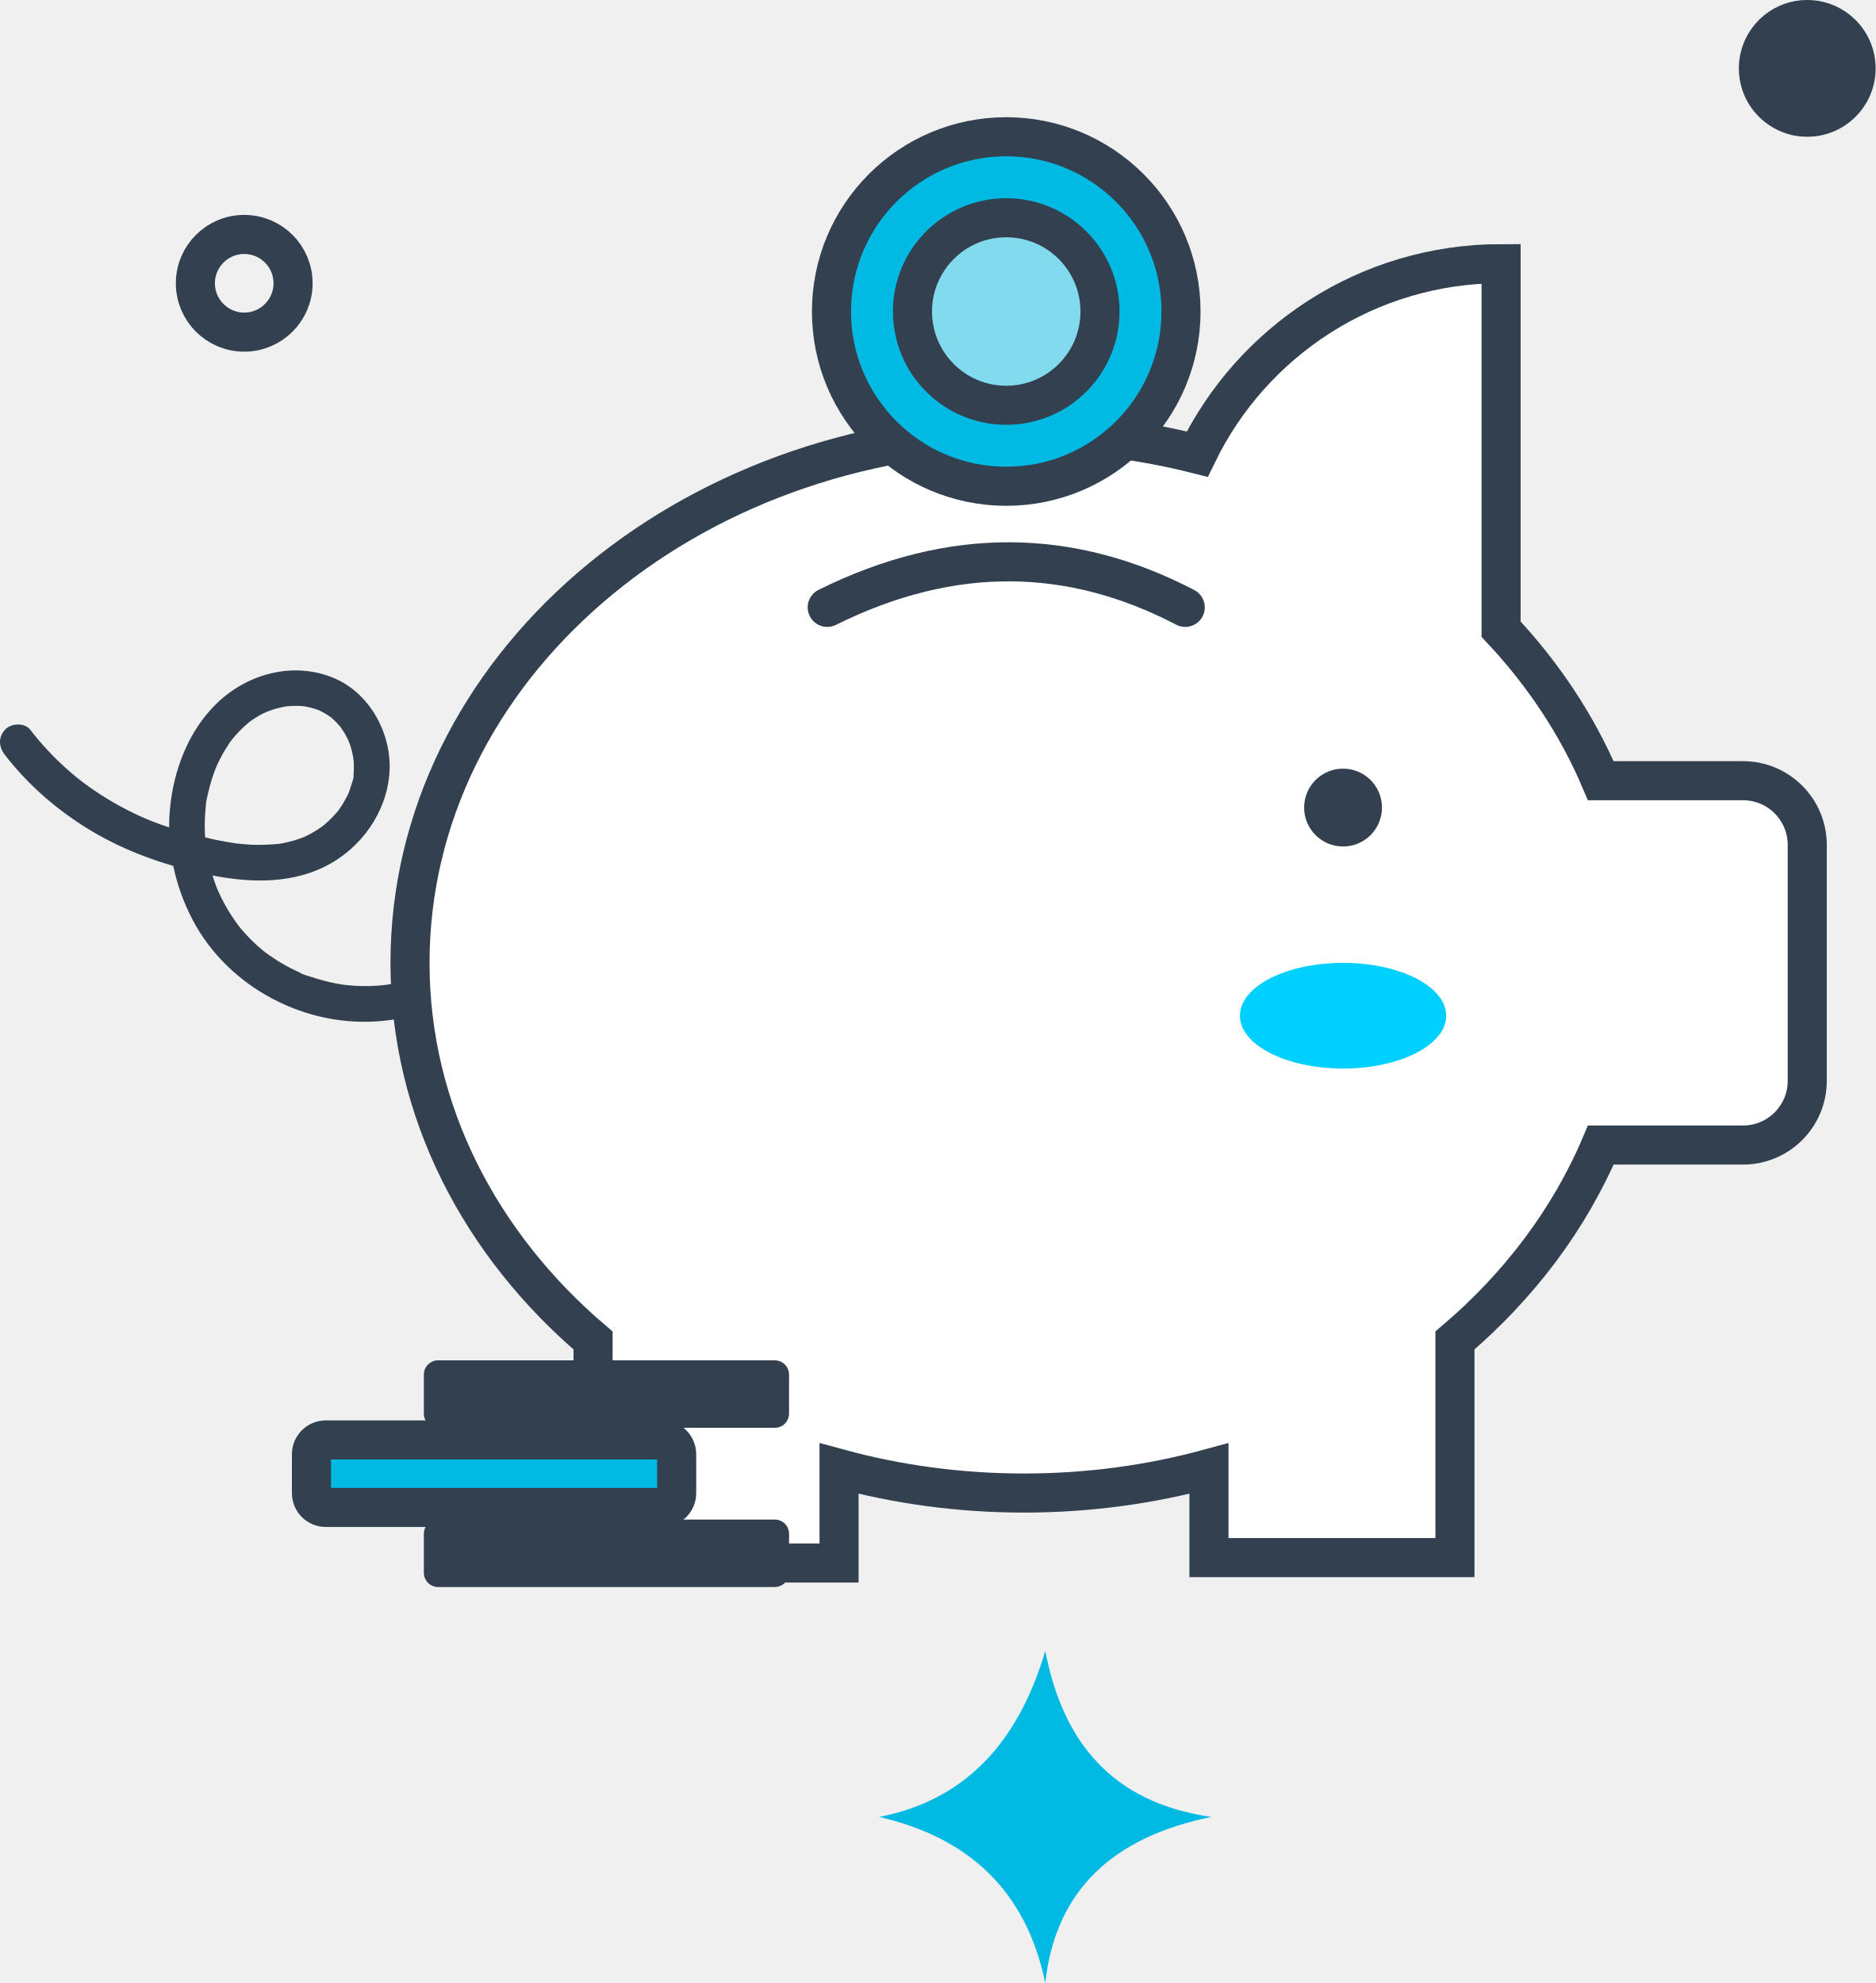
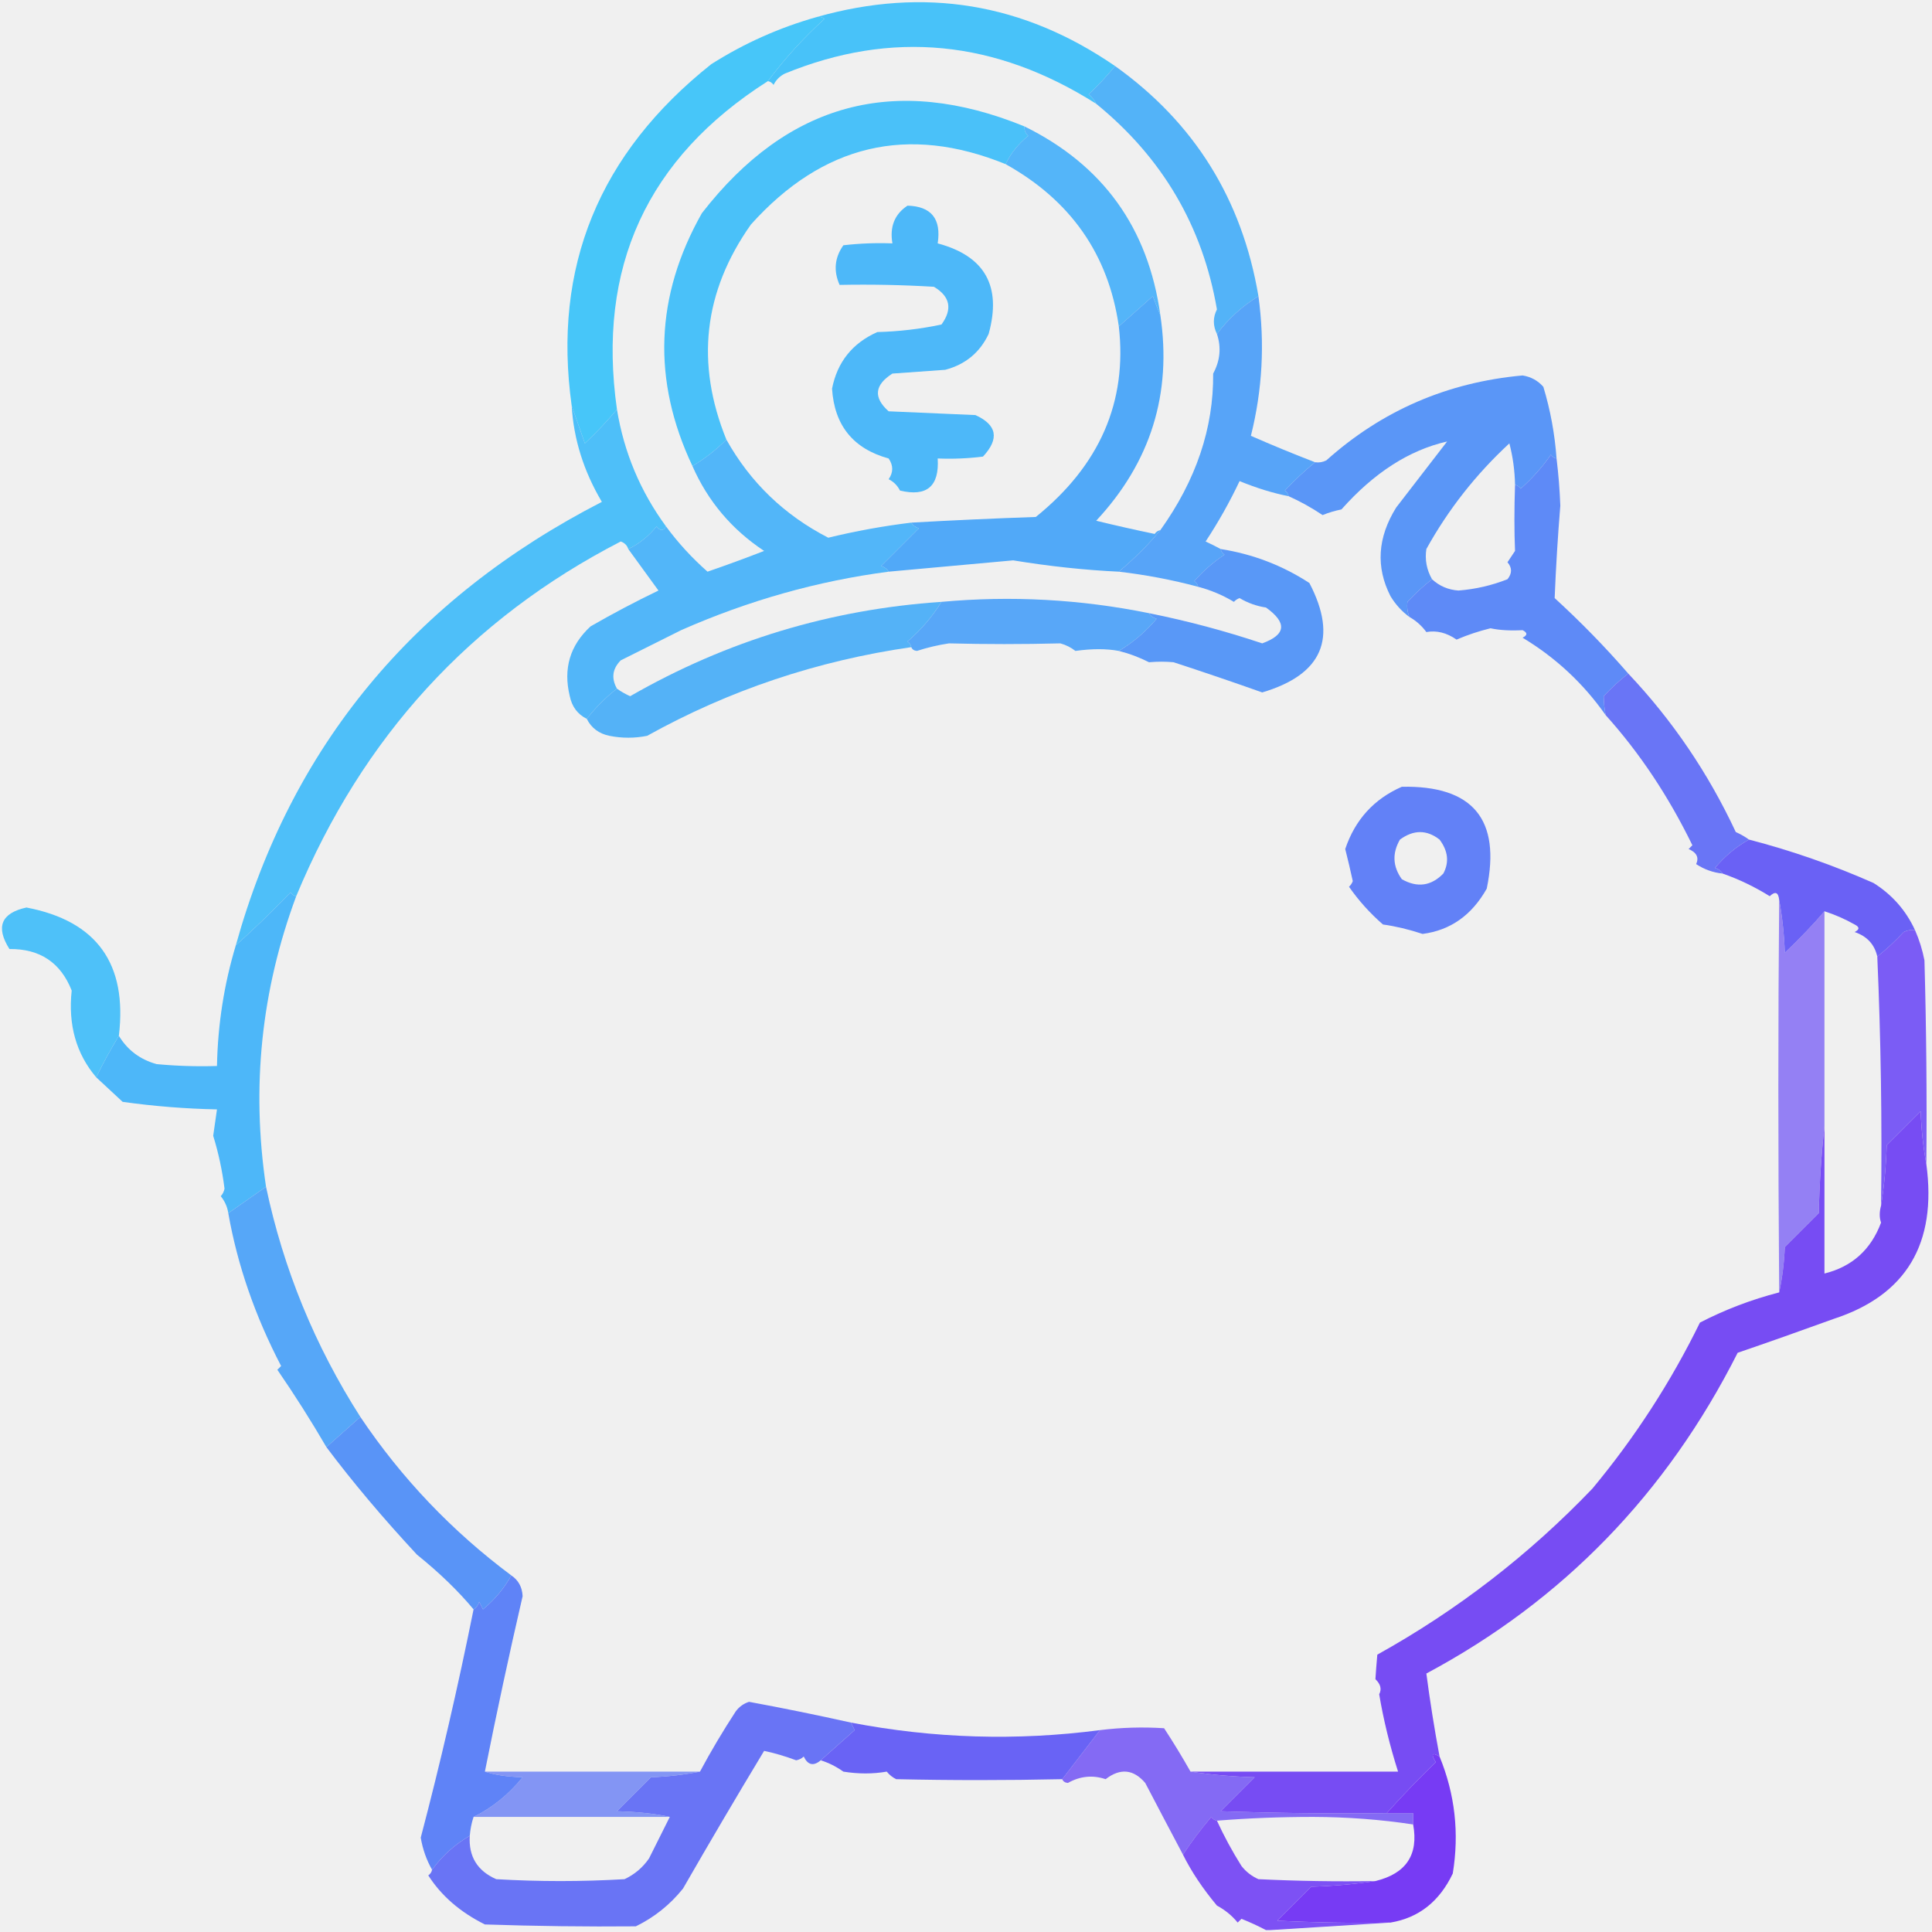
- <svg xmlns="http://www.w3.org/2000/svg" width="192" height="203" viewBox="0 0 192 203" fill="none">
-   <path d="M0.512 77.294C2.941 80.431 6.012 83.072 9.42 85.099C12.875 87.155 16.688 88.499 20.6 89.383C24.818 90.333 29.384 90.673 33.358 88.66C36.962 86.838 39.581 83.163 39.866 79.113C40.14 75.249 37.963 71.103 34.373 69.5C30.224 67.644 25.403 68.894 22.207 71.987C19.263 74.836 17.744 78.894 17.386 82.911C17.042 86.794 17.926 90.778 19.745 94.215C23.419 101.155 31.414 105.3 39.209 104.504C40.22 104.402 41.225 104.241 42.215 103.993C43.142 103.759 43.789 102.671 43.489 101.747C43.179 100.79 42.236 100.22 41.243 100.472C40.841 100.574 40.436 100.662 40.027 100.735C39.935 100.749 39.844 100.768 39.753 100.782C39.731 100.786 39.278 100.863 39.585 100.812C39.888 100.76 39.442 100.83 39.417 100.83C39.278 100.844 39.143 100.859 39.004 100.874C38.179 100.947 37.346 100.965 36.517 100.925C36.1 100.903 35.688 100.866 35.275 100.823C34.935 100.786 35.293 100.83 35.348 100.833C35.235 100.823 35.118 100.801 35.005 100.782C34.778 100.746 34.548 100.706 34.322 100.662C33.482 100.497 32.656 100.278 31.845 100.001C31.484 99.877 30.994 99.778 30.68 99.559C30.721 99.588 31.049 99.719 30.735 99.581C30.651 99.544 30.567 99.504 30.483 99.468C30.253 99.362 30.023 99.252 29.796 99.135C29.037 98.748 28.303 98.306 27.605 97.817C27.455 97.711 27.305 97.601 27.156 97.492C26.791 97.225 27.36 97.663 27.141 97.481C27.053 97.408 26.962 97.338 26.871 97.261C26.549 96.999 26.239 96.721 25.939 96.432C25.64 96.144 25.348 95.844 25.07 95.534C24.931 95.377 24.793 95.22 24.657 95.059C24.584 94.971 24.511 94.88 24.438 94.789C24.194 94.497 24.628 95.052 24.384 94.719C23.89 94.044 23.43 93.346 23.025 92.612C22.824 92.247 22.634 91.871 22.459 91.494C22.419 91.41 22.382 91.326 22.342 91.239C22.335 91.224 22.159 90.8 22.269 91.074C22.378 91.345 22.21 90.921 22.203 90.906C22.159 90.797 22.119 90.691 22.079 90.581C21.779 89.774 21.535 88.949 21.349 88.109C21.257 87.7 21.18 87.287 21.115 86.874C21.1 86.783 21.082 86.688 21.075 86.597C21.115 87.028 21.096 86.761 21.085 86.666C21.06 86.41 21.031 86.158 21.012 85.903C20.947 85.044 20.943 84.182 20.998 83.328C21.012 83.12 21.031 82.911 21.049 82.703C21.06 82.597 21.089 81.914 21.078 82.429C21.085 82.005 21.224 81.542 21.319 81.129C21.509 80.278 21.765 79.442 22.086 78.631C22.123 78.543 22.156 78.452 22.196 78.364C22.028 78.722 22.148 78.481 22.181 78.404C22.284 78.189 22.382 77.97 22.488 77.758C22.682 77.374 22.893 76.998 23.12 76.637C23.343 76.275 23.58 75.91 23.847 75.581C23.566 75.924 23.985 75.424 24.055 75.344C24.227 75.146 24.402 74.957 24.584 74.77C24.866 74.485 25.162 74.211 25.472 73.959C25.56 73.89 25.768 73.66 25.494 73.938C25.552 73.875 25.658 73.817 25.724 73.769C25.918 73.631 26.119 73.499 26.323 73.379C26.509 73.265 26.699 73.159 26.893 73.061C26.991 73.01 27.59 72.747 27.185 72.911C27.616 72.74 28.051 72.593 28.5 72.48C28.712 72.425 28.924 72.382 29.139 72.341C29.227 72.327 29.333 72.298 29.424 72.294C28.997 72.312 29.329 72.308 29.442 72.298C29.899 72.257 30.355 72.246 30.812 72.276C30.907 72.283 31.002 72.294 31.097 72.298C31.561 72.327 30.823 72.239 31.108 72.298C31.32 72.338 31.531 72.374 31.739 72.425C31.926 72.469 32.108 72.524 32.291 72.582C32.404 72.619 32.514 72.666 32.627 72.703C32.751 72.751 32.718 72.736 32.525 72.656C32.59 72.685 32.656 72.714 32.722 72.743C33.069 72.907 33.405 73.101 33.723 73.32C33.745 73.335 34.081 73.598 33.85 73.408C33.62 73.218 33.949 73.496 33.967 73.51C34.132 73.653 34.285 73.799 34.439 73.956C34.559 74.08 34.676 74.208 34.785 74.339C34.804 74.361 35.052 74.701 34.884 74.46C34.716 74.215 34.957 74.569 34.972 74.588C35.195 74.909 35.392 75.245 35.567 75.596C35.615 75.694 35.658 75.793 35.706 75.891C35.83 76.136 35.553 75.472 35.699 75.877C35.757 76.041 35.819 76.202 35.874 76.37C36.009 76.786 36.1 77.21 36.181 77.641C36.214 77.809 36.13 77.853 36.17 77.546C36.163 77.615 36.188 77.732 36.195 77.805C36.214 78.003 36.221 78.196 36.225 78.393C36.228 78.591 36.225 78.784 36.214 78.981C36.21 79.069 36.203 79.157 36.195 79.241C36.188 79.328 36.181 79.416 36.17 79.5C36.181 79.423 36.188 79.35 36.199 79.274C36.254 79.61 36.027 80.139 35.929 80.464C35.87 80.658 35.805 80.851 35.735 81.041C35.695 81.147 35.611 81.45 35.742 81.045C35.702 81.173 35.629 81.297 35.575 81.414C35.406 81.761 35.217 82.093 35.012 82.418C34.902 82.59 34.785 82.758 34.669 82.922C34.457 83.222 34.705 82.897 34.709 82.879C34.702 82.941 34.49 83.145 34.45 83.193C34.183 83.503 33.898 83.799 33.599 84.076C33.463 84.201 33.328 84.321 33.19 84.438C33.175 84.449 32.828 84.734 33.054 84.551C33.263 84.387 32.897 84.665 32.853 84.694C32.517 84.931 32.17 85.147 31.812 85.344C31.634 85.442 31.451 85.534 31.265 85.621C31.173 85.665 31.078 85.705 30.987 85.746C31.374 85.567 30.918 85.767 30.863 85.789C30.439 85.946 30.008 86.078 29.566 86.184C29.373 86.231 29.175 86.275 28.978 86.312C28.854 86.334 28.73 86.356 28.606 86.377C28.533 86.388 28.456 86.403 28.383 86.41C28.595 86.381 28.631 86.377 28.492 86.392C27.55 86.472 26.619 86.516 25.669 86.469C25.205 86.443 24.741 86.403 24.281 86.352C24.179 86.341 24.077 86.326 23.974 86.315C24.358 86.363 24.077 86.33 24 86.315C23.744 86.275 23.489 86.235 23.233 86.191C21.4 85.87 19.584 85.402 17.806 84.854C16.947 84.591 16.096 84.288 15.264 83.952C15.15 83.908 15.037 83.861 14.928 83.814C14.986 83.839 15.275 83.963 14.96 83.828C14.76 83.74 14.559 83.653 14.361 83.561C13.941 83.371 13.525 83.171 13.112 82.959C11.509 82.144 9.975 81.195 8.532 80.117C8.441 80.048 8.01 79.712 8.324 79.96C8.134 79.811 7.944 79.657 7.754 79.504C7.418 79.226 7.086 78.941 6.761 78.649C6.074 78.032 5.413 77.385 4.789 76.706C4.193 76.063 3.631 75.395 3.094 74.701C2.506 73.941 1.122 74.036 0.512 74.701C-0.226 75.515 -0.113 76.483 0.512 77.294Z" fill="#33404F" />
-   <path d="M178.422 79.92H163.864C161.46 74.244 157.983 69.014 153.659 64.408V26.99C139.974 26.99 128.147 34.949 122.556 46.49C116.931 45.066 110.981 44.295 104.823 44.295C70.111 44.295 41.97 68.594 41.97 98.569C41.97 113.701 49.143 127.383 60.71 137.226V160.005H85.889V150.334C91.865 151.963 98.223 152.843 104.823 152.843C111.423 152.843 117.782 151.963 123.757 150.334V159.454H148.937V137.222C155.493 131.641 160.642 124.83 163.867 117.218H178.426C182.056 117.218 185 114.274 185 110.644V86.491C184.996 82.86 182.053 79.92 178.422 79.92Z" fill="white" stroke="#33404F" stroke-width="4" stroke-miterlimit="10" />
-   <path d="M137.483 86.655C139.683 86.655 141.467 84.871 141.467 82.67C141.467 80.47 139.683 78.686 137.483 78.686C135.282 78.686 133.498 80.47 133.498 82.67C133.498 84.871 135.282 86.655 137.483 86.655Z" fill="#33404F" />
-   <path d="M137.483 109.387C143.314 109.387 148.042 106.966 148.042 103.978C148.042 100.991 143.314 98.569 137.483 98.569C131.651 98.569 126.924 100.991 126.924 103.978C126.924 106.966 131.651 109.387 137.483 109.387Z" fill="#00D0FF" />
-   <path d="M84.68 62.177C97.533 55.8 109.718 56.118 121.328 62.177" stroke="#33404F" stroke-width="4" stroke-miterlimit="10" stroke-linecap="round" />
-   <path d="M103.004 49.779C112.884 49.779 120.894 41.769 120.894 31.889C120.894 22.009 112.884 14 103.004 14C93.124 14 85.115 22.009 85.115 31.889C85.115 41.769 93.124 49.779 103.004 49.779Z" fill="#00BAE4" stroke="#33404F" stroke-width="4" stroke-miterlimit="10" />
-   <path d="M103.004 41.488C108.305 41.488 112.603 37.19 112.603 31.889C112.603 26.588 108.305 22.291 103.004 22.291C97.703 22.291 93.406 26.588 93.406 31.889C93.406 37.19 97.703 41.488 103.004 41.488Z" fill="#82DAEE" stroke="#33404F" stroke-width="4" stroke-miterlimit="10" />
-   <path d="M79.312 146.166H44.848C44.041 146.166 43.387 145.512 43.387 144.705V140.72C43.387 139.913 44.041 139.259 44.848 139.259H79.312C80.119 139.259 80.772 139.913 80.772 140.72V144.705C80.772 145.512 80.115 146.166 79.312 146.166Z" fill="#33404F" />
-   <path d="M67.807 154.314H33.343C32.536 154.314 31.882 153.661 31.882 152.853V148.869C31.882 148.061 32.536 147.408 33.343 147.408H67.807C68.614 147.408 69.267 148.061 69.267 148.869V152.853C69.267 153.661 68.614 154.314 67.807 154.314Z" fill="#00BAE4" stroke="#33404F" stroke-width="4" stroke-miterlimit="10" />
-   <path d="M79.312 162.463H44.848C44.041 162.463 43.387 161.809 43.387 161.002V157.017C43.387 156.21 44.041 155.556 44.848 155.556H79.312C80.119 155.556 80.772 156.21 80.772 157.017V161.002C80.772 161.809 80.115 162.463 79.312 162.463Z" fill="#33404F" />
-   <circle cx="185" cy="7" r="7" fill="#33404F" />
-   <circle cx="25" cy="29" r="5" stroke="#33404F" stroke-width="4" />
-   <path d="M107 169C104.228 178.451 98.711 184.312 90 186C99.157 188.11 105.045 193.549 107 203C108.053 193.354 114.106 188.02 124 186C113.756 184.529 108.775 178.234 107 169Z" fill="#00BAE4" />
+ <svg xmlns="http://www.w3.org/2000/svg" version="1.1" width="512px" height="512px" style="shape-rendering:geometricPrecision; text-rendering:geometricPrecision; image-rendering:optimizeQuality; fill-rule:evenodd; clip-rule:evenodd">
+   <g>
+     <path style="opacity:0.997" fill="#48c2f9" d="M 295.5,17.5 C 293.372,20.13 291.039,22.63 288.5,25C 289.381,25.708 290.047,26.542 290.5,27.5C 263.782,10.576 236.282,7.91 208,19.5C 206.667,20.167 205.667,21.167 205,22.5C 204.617,21.944 204.117,21.611 203.5,21.5C 207.902,15.591 212.902,10.091 218.5,5C 217.906,4.536 217.239,4.369 216.5,4.5C 244.877,-3.541 271.211,0.792 295.5,17.5 Z" />
+   </g>
+   <g>
+     <path style="opacity:1" fill="#47c6f9" d="M 216.5,4.5 C 217.239,4.369 217.906,4.536 218.5,5C 212.902,10.091 207.902,15.591 203.5,21.5C 171.486,41.863 158.153,70.863 163.5,108.5C 160.899,111.604 158.066,114.604 155,117.5C 153.816,114.058 152.65,110.725 151.5,107.5C 146.39,70.833 158.723,40.667 188.5,17C 197.245,11.46 206.578,7.293 216.5,4.5 Z" />
+   </g>
+   <g>
+     <path style="opacity:0.995" fill="#49c1f9" d="M 271.5,33.5 C 271.414,34.496 271.748,35.329 272.5,36C 269.882,38.106 267.882,40.606 266.5,43.5C 240.547,32.943 218.047,38.276 199,59.5C 186.44,77.266 184.273,96.266 192.5,116.5C 189.767,119.239 186.767,121.573 183.5,123.5C 172.77,100.78 173.603,78.446 186,56.5C 208.745,27.189 237.245,19.523 271.5,33.5 Z" />
+   </g>
+   <g>
+     <path style="opacity:0.97" fill="#4eb1f8" d="M 295.5,17.5 C 316.503,32.479 329.169,52.812 333.5,78.5C 329.203,81.129 325.537,84.463 322.5,88.5C 321.417,86.29 321.417,84.123 322.5,82C 318.724,59.969 308.057,41.803 290.5,27.5C 290.047,26.542 289.381,25.708 288.5,25C 291.039,22.63 293.372,20.13 295.5,17.5 Z" />
+   </g>
+   <g>
+     <path style="opacity:0.967" fill="#4eb3f9" d="M 271.5,33.5 C 292.302,43.75 304.302,60.417 307.5,83.5C 306.837,81.958 306.17,80.291 305.5,78.5C 302.48,81.189 299.48,83.856 296.5,86.5C 293.771,67.462 283.771,53.129 266.5,43.5C 267.882,40.606 269.882,38.106 272.5,36C 271.748,35.329 271.414,34.496 271.5,33.5 Z" />
+   </g>
+   <g>
+     <path style="opacity:0.989" fill="#4cb7f9" d="M 240.5,54.5 C 246.823,54.681 249.489,58.014 248.5,64.5C 261.009,67.842 265.509,75.842 262,88.5C 259.673,93.423 255.84,96.59 250.5,98C 245.833,98.333 241.167,98.667 236.5,99C 231.737,102.03 231.404,105.363 235.5,109C 243.167,109.333 250.833,109.667 258.5,110C 264.23,112.605 264.897,116.272 260.5,121C 256.514,121.499 252.514,121.666 248.5,121.5C 248.957,128.88 245.624,131.713 238.5,130C 237.833,128.667 236.833,127.667 235.5,127C 236.76,125.186 236.76,123.353 235.5,121.5C 226.123,118.925 221.123,112.758 220.5,103C 221.897,95.934 225.897,90.934 232.5,88C 238.249,87.852 243.915,87.186 249.5,86C 252.476,81.906 251.809,78.573 247.5,76C 239.173,75.5 230.84,75.334 222.5,75.5C 220.849,71.782 221.182,68.282 223.5,65C 227.821,64.501 232.154,64.334 236.5,64.5C 235.741,60.094 237.075,56.761 240.5,54.5 Z" />
+   </g>
+   <g>
+     <path style="opacity:0.986" fill="#5895f7" d="M 412.5,121.5 C 411.883,121.389 411.383,121.056 411,120.5C 408.705,123.797 406.038,126.797 403,129.5C 402.617,128.944 402.117,128.611 401.5,128.5C 401.436,124.78 400.936,121.114 400,117.5C 391.141,125.685 383.808,135.019 378,145.5C 377.572,148.322 378.072,150.988 379.5,153.5C 377.203,155.294 375.037,157.294 373,159.5C 372.805,160.819 372.972,162.153 373.5,163.5C 371.502,162.032 369.835,160.199 368.5,158C 364.559,150.284 365.059,142.45 370,134.5C 374.5,128.667 379,122.833 383.5,117C 373.464,119.279 364.13,125.279 355.5,135C 353.782,135.346 352.115,135.846 350.5,136.5C 347.567,134.538 344.567,132.871 341.5,131.5C 341.389,130.883 341.056,130.383 340.5,130C 343.083,127.245 345.749,124.745 348.5,122.5C 349.552,122.649 350.552,122.483 351.5,122C 366.231,108.808 383.565,101.308 403.5,99.5C 405.697,99.848 407.53,100.848 409,102.5C 410.875,108.709 412.042,115.043 412.5,121.5 Z" />
+   </g>
+   <g>
+     <path style="opacity:1" fill="#51a9f8" d="M 307.5,83.5 C 310.614,104.328 304.948,122.494 290.5,138C 295.659,139.26 300.826,140.426 306,141.5C 306.383,140.944 306.883,140.611 307.5,140.5C 304.501,144.167 300.835,147.833 296.5,151.5C 287.442,151.073 278.109,150.073 268.5,148.5C 257.725,149.489 246.725,150.489 235.5,151.5C 235.082,150.778 234.416,150.278 233.5,150C 236.833,146.667 240.167,143.333 243.5,140C 242.584,139.722 241.918,139.222 241.5,138.5C 252.489,137.88 263.489,137.38 274.5,137C 291.442,123.323 298.775,106.489 296.5,86.5C 299.48,83.856 302.48,81.189 305.5,78.5C 306.17,80.291 306.837,81.958 307.5,83.5 Z" />
+   </g>
+   <g>
+     <path style="opacity:0.978" fill="#4abef9" d="M 151.5,107.5 C 152.65,110.725 153.816,114.058 155,117.5C 158.066,114.604 160.899,111.604 163.5,108.5C 165.367,119.897 169.7,130.23 176.5,139.5C 175.811,140.774 174.977,140.774 174,139.5C 171.894,142.118 169.394,144.118 166.5,145.5C 166.189,144.522 165.522,143.855 164.5,143.5C 124.662,164.03 95.995,195.363 78.5,237.5C 77.883,237.389 77.383,237.056 77,236.5C 71.944,241.737 67.111,246.404 62.5,250.5C 77.13,197.921 109.463,158.754 159.5,133C 154.683,124.869 152.016,116.369 151.5,107.5 Z" />
+   </g>
+   <g>
+     <path style="opacity:0.978" fill="#54a2f8" d="M 333.5,78.5 C 335.221,90.972 334.554,103.305 331.5,115.5C 337.183,117.993 342.85,120.326 348.5,122.5C 345.749,124.745 343.083,127.245 340.5,130C 341.056,130.383 341.389,130.883 341.5,131.5C 337.398,130.698 333.065,129.365 328.5,127.5C 325.873,133.053 322.873,138.387 319.5,143.5C 320.949,144.172 322.282,144.839 323.5,145.5C 323.611,146.117 323.944,146.617 324.5,147C 321.537,148.961 318.871,151.294 316.5,154C 317.056,154.383 317.389,154.883 317.5,155.5C 310.657,153.665 303.657,152.332 296.5,151.5C 300.835,147.833 304.501,144.167 307.5,140.5C 316.969,127.264 321.636,113.43 321.5,99C 323.355,95.587 323.688,92.087 322.5,88.5C 325.537,84.463 329.203,81.129 333.5,78.5 Z" />
+   </g>
+   <g>
+     <path style="opacity:0.969" fill="#4db4f9" d="M 192.5,116.5 C 198.837,127.836 207.837,136.502 219.5,142.5C 226.755,140.735 234.088,139.402 241.5,138.5C 241.918,139.222 242.584,139.722 243.5,140C 240.167,143.333 236.833,146.667 233.5,150C 234.416,150.278 235.082,150.778 235.5,151.5C 216.705,153.957 198.372,159.124 180.5,167C 175.167,169.667 169.833,172.333 164.5,175C 162.285,177.242 161.952,179.742 163.5,182.5C 160.5,184.833 157.833,187.5 155.5,190.5C 153.075,189.286 151.575,187.286 151,184.5C 149.215,177.194 151.048,171.028 156.5,166C 162.395,162.598 168.395,159.432 174.5,156.5C 171.809,152.815 169.142,149.148 166.5,145.5C 169.394,144.118 171.894,142.118 174,139.5C 174.977,140.774 175.811,140.774 176.5,139.5C 179.693,143.847 183.36,147.847 187.5,151.5C 192.538,149.765 197.538,147.932 202.5,146C 193.922,140.313 187.589,132.813 183.5,123.5C 186.767,121.573 189.767,119.239 192.5,116.5 Z" />
+   </g>
+   <g>
+     <path style="opacity:0.99" fill="#5d89f7" d="M 412.5,121.5 C 413.009,125.641 413.342,129.808 413.5,134C 412.83,142.188 412.33,150.355 412,158.5C 418.955,164.859 425.455,171.525 431.5,178.5C 429.203,180.294 427.037,182.294 425,184.5C 425.019,186.107 425.185,187.774 425.5,189.5C 419.62,181.121 412.287,174.288 403.5,169C 404.833,168.333 404.833,167.667 403.5,167C 400.203,167.175 397.369,167.009 395,166.5C 391.925,167.249 388.925,168.249 386,169.5C 383.395,167.68 380.728,167.014 378,167.5C 376.75,165.807 375.25,164.473 373.5,163.5C 372.972,162.153 372.805,160.819 373,159.5C 375.037,157.294 377.203,155.294 379.5,153.5C 381.449,155.305 383.782,156.305 386.5,156.5C 391.022,156.143 395.355,155.143 399.5,153.5C 400.747,151.958 400.747,150.458 399.5,149C 400.167,148 400.833,147 401.5,146C 401.282,140.76 401.282,134.927 401.5,128.5C 402.117,128.611 402.617,128.944 403,129.5C 406.038,126.797 408.705,123.797 411,120.5C 411.383,121.056 411.883,121.389 412.5,121.5 Z" />
+   </g>
+   <g>
+     <path style="opacity:0.991" fill="#5897f7" d="M 323.5,145.5 C 332.002,146.833 339.835,149.833 347,154.5C 354.624,169.107 350.458,178.774 334.5,183.5C 326.692,180.731 318.859,178.064 311,175.5C 308.903,175.306 306.737,175.306 304.5,175.5C 301.917,174.191 299.25,173.191 296.5,172.5C 300.206,170.309 303.539,167.476 306.5,164C 305.584,163.722 304.918,163.222 304.5,162.5C 314.65,164.538 324.65,167.204 334.5,170.5C 340.826,168.211 341.159,165.044 335.5,161C 333,160.625 330.667,159.792 328.5,158.5C 327.914,158.709 327.414,159.043 327,159.5C 324.085,157.737 320.918,156.404 317.5,155.5C 317.389,154.883 317.056,154.383 316.5,154C 318.871,151.294 321.537,148.961 324.5,147C 323.944,146.617 323.611,146.117 323.5,145.5 Z" />
+   </g>
+   <g>
+     <path style="opacity:0.968" fill="#53a4f8" d="M 304.5,162.5 C 304.918,163.222 305.584,163.722 306.5,164C 303.539,167.476 300.206,170.309 296.5,172.5C 293.227,171.886 289.393,171.886 285,172.5C 283.806,171.57 282.473,170.903 281,170.5C 271.051,170.754 261.217,170.754 251.5,170.5C 248.611,170.931 245.778,171.597 243,172.5C 242.235,172.43 241.735,172.097 241.5,171.5C 241.389,170.883 241.056,170.383 240.5,170C 244.085,166.922 247.085,163.422 249.5,159.5C 267.988,157.811 286.321,158.811 304.5,162.5 Z" />
+   </g>
+   <g>
+     <path style="opacity:0.964" fill="#4fb0f8" d="M 249.5,159.5 C 247.085,163.422 244.085,166.922 240.5,170C 241.056,170.383 241.389,170.883 241.5,171.5C 216.539,175.098 193.206,182.931 171.5,195C 168.167,195.667 164.833,195.667 161.5,195C 158.714,194.425 156.714,192.925 155.5,190.5C 157.833,187.5 160.5,184.833 163.5,182.5C 164.531,183.249 165.698,183.915 167,184.5C 192.565,169.812 220.065,161.478 249.5,159.5 Z" />
+   </g>
+   <g>
+     <path style="opacity:0.971" fill="#6571f6" d="M 431.5,178.5 C 443.204,190.876 452.704,204.876 460,220.5C 461.302,221.085 462.469,221.751 463.5,222.5C 460.101,224.388 457.101,226.888 454.5,230C 455.416,230.278 456.082,230.778 456.5,231.5C 453.984,231.245 451.65,230.411 449.5,229C 450.299,227.251 449.632,225.918 447.5,225C 447.833,224.667 448.167,224.333 448.5,224C 442.147,210.963 434.48,199.463 425.5,189.5C 425.185,187.774 425.019,186.107 425,184.5C 427.037,182.294 429.203,180.294 431.5,178.5 Z" />
+   </g>
+   <g>
+     <path style="opacity:0.987" fill="#607ff7" d="M 371.5,208.5 C 390.311,208.137 397.811,217.137 394,235.5C 390.038,242.542 384.372,246.542 377,247.5C 373.319,246.29 369.819,245.457 366.5,245C 363.077,242.028 360.077,238.695 357.5,235C 357.957,234.586 358.291,234.086 358.5,233.5C 357.878,230.63 357.211,227.796 356.5,225C 359.112,217.24 364.112,211.74 371.5,208.5 Z M 381.5,222.5 C 383.755,225.502 384.089,228.502 382.5,231.5C 379.26,234.817 375.593,235.317 371.5,233C 369.077,229.621 368.91,226.121 371,222.5C 374.611,219.856 378.111,219.856 381.5,222.5 Z" />
+   </g>
+   <g>
+     <path style="opacity:1" fill="#6a61f5" d="M 463.5,222.5 C 474.803,225.434 485.803,229.268 496.5,234C 501.434,237.098 505.101,241.265 507.5,246.5C 506.448,246.351 505.448,246.517 504.5,247C 502.271,249.4 499.937,251.567 497.5,253.5C 496.781,250.28 494.781,248.113 491.5,247C 492.833,246.333 492.833,245.667 491.5,245C 488.929,243.546 486.262,242.38 483.5,241.5C 480.627,244.895 477.127,248.562 473,252.5C 472.826,247.649 472.326,242.982 471.5,238.5C 471.294,236.451 470.461,236.117 469,237.5C 464.986,235.005 460.819,233.005 456.5,231.5C 456.082,230.778 455.416,230.278 454.5,230C 457.101,226.888 460.101,224.388 463.5,222.5 Z" />
+   </g>
+   <g>
+     <path style="opacity:0.989" fill="#4cb6f9" d="M 78.5,237.5 C 69.232,262.444 66.565,288.11 70.5,314.5C 67.167,316.833 63.833,319.167 60.5,321.5C 60.249,319.83 59.582,318.33 58.5,317C 59.022,316.439 59.355,315.772 59.5,315C 58.905,310.215 57.905,305.548 56.5,301C 56.833,298.667 57.167,296.333 57.5,294C 49.116,293.831 40.782,293.164 32.5,292C 30.134,289.826 27.801,287.66 25.5,285.5C 27.159,282.037 29.159,278.371 31.5,274.5C 33.797,278.287 37.13,280.787 41.5,282C 46.823,282.499 52.156,282.666 57.5,282.5C 57.719,271.476 59.386,260.809 62.5,250.5C 67.111,246.404 71.944,241.737 77,236.5C 77.383,237.056 77.883,237.389 78.5,237.5 Z" />
+   </g>
+   <g>
+     <path style="opacity:0.72" fill="#7055f5" d="M 471.5,238.5 C 472.326,242.982 472.826,247.649 473,252.5C 477.127,248.562 480.627,244.895 483.5,241.5C 483.5,260.5 483.5,279.5 483.5,298.5C 482.671,305.989 482.171,313.656 482,321.5C 479,324.5 476,327.5 473,330.5C 472.824,334.688 472.324,338.688 471.5,342.5C 471.207,304.618 471.207,269.951 471.5,238.5 Z" />
+   </g>
+   <g>
+     <path style="opacity:0.972" fill="#49bff9" d="M 31.5,274.5 C 29.159,278.371 27.159,282.037 25.5,285.5C 20.192,279.261 18.026,271.594 19,262.5C 16.071,255.084 10.571,251.417 2.5,251.5C -1.198,245.648 0.302,241.982 7,240.5C 25.633,244.051 33.8,255.384 31.5,274.5 Z" />
+   </g>
+   <g>
+     <path style="opacity:0.916" fill="#704ff5" d="M 507.5,246.5 C 508.624,249.042 509.458,251.708 510,254.5C 510.5,272.497 510.667,290.497 510.5,308.5C 509.674,304.018 509.174,299.351 509,294.5C 506,297.5 503,300.5 500,303.5C 499.827,309.016 499.327,314.349 498.5,319.5C 498.785,297.208 498.452,275.208 497.5,253.5C 499.937,251.567 502.271,249.4 504.5,247C 505.448,246.517 506.448,246.351 507.5,246.5 Z" />
+   </g>
+   <g>
+     <path style="opacity:0.961" fill="#7346f4" d="M 510.5,308.5 C 513.348,329.565 505.181,343.232 486,349.5C 476.891,352.802 468.391,355.802 460.5,358.5C 441.649,395.843 414.149,424.176 378,443.5C 378.962,450.819 380.128,458.152 381.5,465.5C 379.493,464.321 379.16,464.821 380.5,467C 375.963,471.369 371.63,475.869 367.5,480.5C 352.83,480.667 338.163,480.5 323.5,480C 326.5,477 329.5,474 332.5,471C 326.652,470.827 320.985,470.327 315.5,469.5C 333.833,469.5 352.167,469.5 370.5,469.5C 368.307,462.608 366.641,455.774 365.5,449C 366.214,447.657 365.88,446.324 364.5,445C 364.626,443.026 364.792,440.859 365,438.5C 386.166,426.738 405.166,412.071 422,394.5C 433.276,380.938 442.776,366.272 450.5,350.5C 457.178,347.051 464.178,344.384 471.5,342.5C 472.324,338.688 472.824,334.688 473,330.5C 476,327.5 479,324.5 482,321.5C 482.171,313.656 482.671,305.989 483.5,298.5C 483.5,311.5 483.5,324.5 483.5,337.5C 490.817,335.688 495.817,331.188 498.5,324C 498.034,322.701 498.034,321.201 498.5,319.5C 499.327,314.349 499.827,309.016 500,303.5C 503,300.5 506,297.5 509,294.5C 509.174,299.351 509.674,304.018 510.5,308.5 Z" />
+   </g>
+   <g>
+     <path style="opacity:0.983" fill="#53a6f8" d="M 70.5,314.5 C 75.102,336.293 83.436,356.627 95.5,375.5C 92.526,378.138 89.526,380.805 86.5,383.5C 82.446,376.536 78.113,369.702 73.5,363C 73.833,362.667 74.167,362.333 74.5,362C 67.589,348.752 62.922,335.252 60.5,321.5C 63.833,319.167 67.167,316.833 70.5,314.5 Z" />
+   </g>
+   <g>
+     <path style="opacity:0.997" fill="#5994f7" d="M 95.5,375.5 C 106.417,391.751 119.75,405.751 135.5,417.5C 133.646,420.871 131.146,423.871 128,426.5C 127.667,425.833 127.333,425.167 127,424.5C 126.722,425.416 126.222,426.082 125.5,426.5C 121.433,421.613 116.433,416.78 110.5,412C 101.437,402.252 93.437,392.752 86.5,383.5C 89.526,380.805 92.526,378.138 95.5,375.5 Z" />
+   </g>
+   <g>
+     <path style="opacity:0.991" fill="#5e82f7" d="M 135.5,417.5 C 137.387,418.768 138.387,420.601 138.5,423C 134.925,438.463 131.592,453.963 128.5,469.5C 131.06,470.37 134.393,470.87 138.5,471C 134.793,475.567 130.46,479.067 125.5,481.5C 124.962,483.117 124.629,484.784 124.5,486.5C 120.564,488.766 117.231,491.766 114.5,495.5C 113.028,492.923 112.028,490.089 111.5,487C 116.684,467.296 121.351,447.129 125.5,426.5C 126.222,426.082 126.722,425.416 127,424.5C 127.333,425.167 127.667,425.833 128,426.5C 131.146,423.871 133.646,420.871 135.5,417.5 Z" />
+   </g>
+   <g>
+     <path style="opacity:0.964" fill="#6570f6" d="M 225.5,456.5 C 225.804,457.15 226.137,457.817 226.5,458.5C 223.455,461.218 220.455,463.884 217.5,466.5C 215.584,468.116 214.084,467.782 213,465.5C 212.439,466.022 211.772,466.355 211,466.5C 208.117,465.423 205.283,464.59 202.5,464C 195.207,476.084 188.041,488.251 181,500.5C 177.555,504.783 173.388,508.117 168.5,510.5C 155.342,510.62 142.009,510.453 128.5,510C 121.949,506.739 116.949,502.406 113.5,497C 114.056,496.617 114.389,496.117 114.5,495.5C 117.231,491.766 120.564,488.766 124.5,486.5C 124.144,491.952 126.477,495.785 131.5,498C 142.833,498.667 154.167,498.667 165.5,498C 168.171,496.75 170.337,494.917 172,492.5C 173.847,488.807 175.68,485.14 177.5,481.5C 173.593,480.642 168.926,480.142 163.5,480C 166.5,477 169.5,474 172.5,471C 177.019,470.825 181.353,470.325 185.5,469.5C 188.408,464.074 191.575,458.74 195,453.5C 195.903,452.299 197.069,451.465 198.5,451C 207.473,452.657 216.473,454.49 225.5,456.5 Z" />
+   </g>
+   <g>
+     <path style="opacity:0.997" fill="#6963f5" d="M 225.5,456.5 C 247.433,460.72 269.433,461.387 291.5,458.5C 288.167,462.833 284.833,467.167 281.5,471.5C 266.681,471.824 252.014,471.824 237.5,471.5C 236.522,471.023 235.689,470.357 235,469.5C 231.32,470.138 227.486,470.138 223.5,469.5C 221.573,468.138 219.573,467.138 217.5,466.5C 220.455,463.884 223.455,461.218 226.5,458.5C 226.137,457.817 225.804,457.15 225.5,456.5 Z" />
+   </g>
+   <g>
+     <path style="opacity:0.761" fill="#6179f6" d="M 128.5,469.5 C 147.5,469.5 166.5,469.5 185.5,469.5C 181.353,470.325 177.019,470.825 172.5,471C 169.5,474 166.5,477 163.5,480C 168.926,480.142 173.593,480.642 177.5,481.5C 160.167,481.5 142.833,481.5 125.5,481.5C 130.46,479.067 134.793,475.567 138.5,471C 134.393,470.87 131.06,470.37 128.5,469.5 Z" />
+   </g>
+   <g>
+     <path style="opacity:0.851" fill="#7152f5" d="M 315.5,469.5 C 320.985,470.327 326.652,470.827 332.5,471C 329.5,474 326.5,477 323.5,480C 338.163,480.5 352.83,480.667 367.5,480.5C 369.833,480.5 372.167,480.5 374.5,480.5C 374.5,481.5 374.5,482.5 374.5,483.5C 365.897,482.195 357.064,481.529 348,481.5C 339.327,481.5 330.827,481.834 322.5,482.5C 321.883,482.389 321.383,482.056 321,481.5C 318.259,484.729 315.759,488.062 313.5,491.5C 310.178,485.236 306.845,478.903 303.5,472.5C 300.376,468.85 296.876,468.517 293,471.5C 289.573,470.349 286.239,470.683 283,472.5C 282.235,472.43 281.735,472.097 281.5,471.5C 284.833,467.167 288.167,462.833 291.5,458.5C 297.159,457.8 302.825,457.634 308.5,458C 310.97,461.778 313.303,465.611 315.5,469.5 Z" />
+   </g>
+   <g>
+     <path style="opacity:0.998" fill="#773bf4" d="M 381.5,465.5 C 385.585,475.449 386.752,485.783 385,496.5C 381.466,503.924 375.966,508.257 368.5,509.5C 358.494,509.666 348.494,509.5 338.5,509C 341.5,506 344.5,503 347.5,500C 353.348,499.827 359.015,499.327 364.5,498.5C 372.641,496.522 375.975,491.522 374.5,483.5C 374.5,482.5 374.5,481.5 374.5,480.5C 372.167,480.5 369.833,480.5 367.5,480.5C 371.63,475.869 375.963,471.369 380.5,467C 379.16,464.821 379.493,464.321 381.5,465.5 Z" />
+   </g>
+   <g>
+     <path style="opacity:0.926" fill="#7445f4" d="M 322.5,482.5 C 324.4,486.633 326.567,490.633 329,494.5C 330.214,496.049 331.714,497.215 333.5,498C 343.828,498.5 354.161,498.666 364.5,498.5C 359.015,499.327 353.348,499.827 347.5,500C 344.5,503 341.5,506 338.5,509C 348.494,509.5 358.494,509.666 368.5,509.5C 357.833,510.167 347.167,510.833 336.5,511.5C 336.167,511.5 335.833,511.5 335.5,511.5C 333.461,510.422 331.294,509.422 329,508.5C 328.667,508.833 328.333,509.167 328,509.5C 326.482,507.652 324.649,506.152 322.5,505C 318.705,500.447 315.705,495.947 313.5,491.5C 315.759,488.062 318.259,484.729 321,481.5C 321.383,482.056 321.883,482.389 322.5,482.5 Z" />
+   </g>
</svg>
